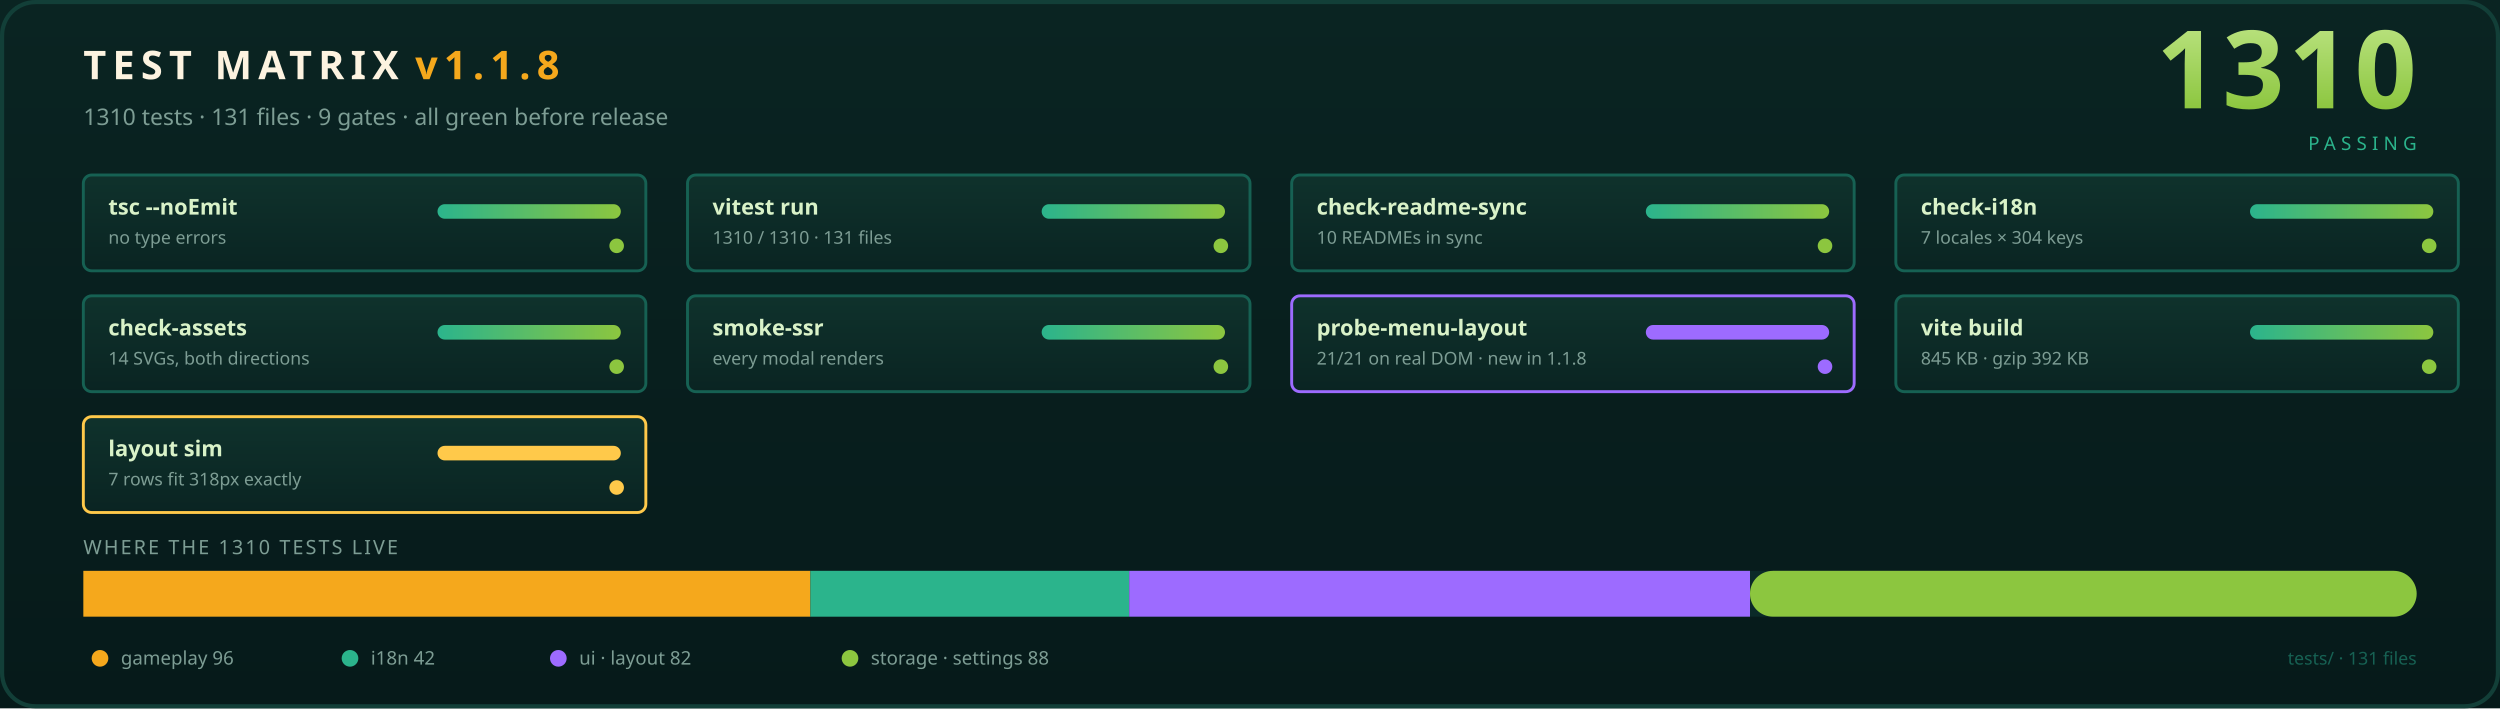
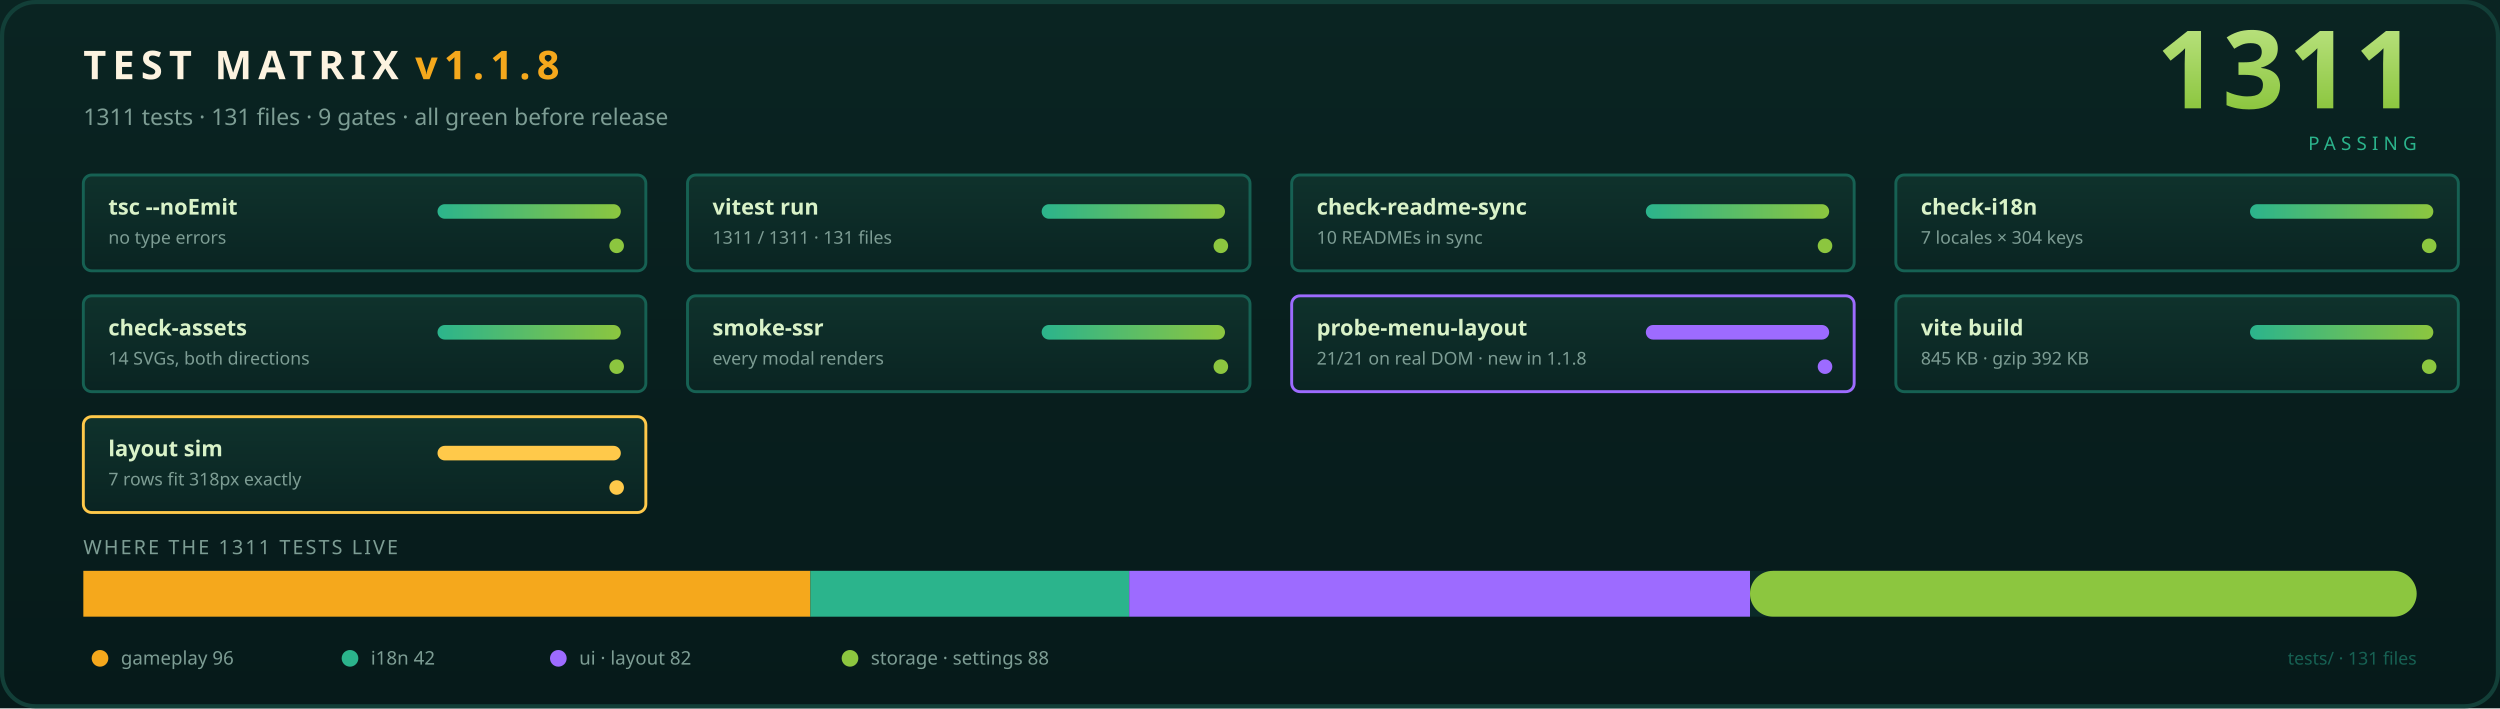
- <svg xmlns="http://www.w3.org/2000/svg" viewBox="0 0 1200 340" role="img" aria-label="Ma trận kiểm thử Lọ Chéo v1.1.8 — 1310 test trên 131 file, 9 cổng kiểm tra, phân bố theo nhóm (hoạt họa SMIL)">
+ <svg xmlns="http://www.w3.org/2000/svg" viewBox="0 0 1200 340" role="img" aria-label="Ma trận kiểm thử Lọ Chéo v1.1.8 — 1311 test trên 131 file, 9 cổng kiểm tra, phân bố theo nhóm (hoạt họa SMIL)">
  <defs>
    <filter id="tm-glow" x="-40%" y="-40%" width="180%" height="180%">
      <feGaussianBlur stdDeviation="4" result="b" />
      <feMerge>
        <feMergeNode in="b" />
        <feMergeNode in="SourceGraphic" />
      </feMerge>
    </filter>
    <linearGradient id="tmBg" x1="0" y1="0" x2="0" y2="1">
      <stop offset="0" stop-color="#0a2422" />
      <stop offset="1" stop-color="#061a1a" />
    </linearGradient>
    <linearGradient id="tmCard" x1="0" y1="0" x2="0" y2="1">
      <stop offset="0" stop-color="#0f322c" />
      <stop offset="1" stop-color="#0a2422" />
    </linearGradient>
    <linearGradient id="tmBar" x1="0" y1="0" x2="1" y2="0">
      <stop offset="0" stop-color="#2bb48c" />
      <stop offset="1" stop-color="#8cc63f" />
    </linearGradient>
    <linearGradient id="tmBig" x1="0" y1="0" x2="0" y2="1">
      <stop offset="0" stop-color="#b6e07a" />
      <stop offset="1" stop-color="#8cc63f" />
    </linearGradient>
  </defs>
  <rect width="1200" height="340" fill="url(#tmBg)" />
  <rect x="1" y="1" width="1198" height="338" rx="16" fill="none" stroke="#123f38" stroke-width="2" />
  <text x="40" y="38" font-family="'Arial Black','Bungee',sans-serif" font-weight="900" font-size="19" letter-spacing="3" fill="#fdf3e0">TEST MATRIX <tspan fill="#f5a81c">v1.1.8</tspan>
  </text>
-   <text x="40" y="60" font-family="system-ui,sans-serif" font-size="11" fill="#7d9d94">1310 tests · 131 files · 9 gates · all green before release</text>
-   <text x="1160" y="52" text-anchor="end" font-family="'Arial Black','Bungee',sans-serif" font-weight="900" font-size="52" fill="url(#tmBig)" letter-spacing="2">1310</text>
+   <text x="40" y="60" font-family="system-ui,sans-serif" font-size="11" fill="#7d9d94">1311 tests · 131 files · 9 gates · all green before release</text>
+   <text x="1160" y="52" text-anchor="end" font-family="'Arial Black','Bungee',sans-serif" font-weight="900" font-size="52" fill="url(#tmBig)" letter-spacing="2">1311</text>
  <text x="1160" y="72" text-anchor="end" font-family="system-ui,sans-serif" font-size="9" letter-spacing="2.5" fill="#2bb48c">PASSING</text>
  <g font-family="system-ui,sans-serif">
    <g transform="translate(40,84)">
      <rect width="270" height="46" rx="4" fill="url(#tmCard)" stroke="#166153" stroke-width="1.4" />
      <text x="12" y="19" font-size="10.5" fill="#d9f2c8" font-weight="700">tsc --noEmit</text>
      <text x="12" y="33" font-size="8.5" fill="#7d9d94">no type errors</text>
      <rect x="170" y="14" width="88" height="7" rx="3.5" fill="#0b2a28" />
      <rect x="170" y="14" width="88" height="7" rx="3.5" fill="url(#tmBar)">
        <animate attributeName="opacity" values="0.6;1;1;0.6" dur="9s" repeatCount="indefinite" />
      </rect>
      <circle cx="256" cy="34" r="3.5" fill="#8cc63f">
        <animate attributeName="opacity" values="1;0.3;1" dur="2.4s" repeatCount="indefinite" />
      </circle>
    </g>
    <g transform="translate(330,84)">
      <rect width="270" height="46" rx="4" fill="url(#tmCard)" stroke="#166153" stroke-width="1.4" />
      <text x="12" y="19" font-size="10.5" fill="#d9f2c8" font-weight="700">vitest run</text>
-       <text x="12" y="33" font-size="8.5" fill="#7d9d94">1310 / 1310 · 131 files</text>
+       <text x="12" y="33" font-size="8.5" fill="#7d9d94">1311 / 1311 · 131 files</text>
      <rect x="170" y="14" width="88" height="7" rx="3.5" fill="#0b2a28" />
      <rect x="170" y="14" width="88" height="7" rx="3.5" fill="url(#tmBar)">
        <animate attributeName="opacity" values="0.6;1;1;0.6" dur="9s" begin="0.6s" repeatCount="indefinite" />
      </rect>
      <circle cx="256" cy="34" r="3.5" fill="#8cc63f">
        <animate attributeName="opacity" values="1;0.3;1" dur="2.4s" begin="0.3s" repeatCount="indefinite" />
      </circle>
    </g>
    <g transform="translate(620,84)">
      <rect width="270" height="46" rx="4" fill="url(#tmCard)" stroke="#166153" stroke-width="1.4" />
      <text x="12" y="19" font-size="10.5" fill="#d9f2c8" font-weight="700">check-readme-sync</text>
      <text x="12" y="33" font-size="8.5" fill="#7d9d94">10 READMEs in sync</text>
      <rect x="170" y="14" width="88" height="7" rx="3.5" fill="#0b2a28" />
      <rect x="170" y="14" width="88" height="7" rx="3.5" fill="url(#tmBar)">
        <animate attributeName="opacity" values="0.6;1;1;0.6" dur="9s" begin="1.2s" repeatCount="indefinite" />
      </rect>
      <circle cx="256" cy="34" r="3.5" fill="#8cc63f">
        <animate attributeName="opacity" values="1;0.3;1" dur="2.4s" begin="0.6s" repeatCount="indefinite" />
      </circle>
    </g>
    <g transform="translate(910,84)">
      <rect width="270" height="46" rx="4" fill="url(#tmCard)" stroke="#166153" stroke-width="1.4" />
      <text x="12" y="19" font-size="10.5" fill="#d9f2c8" font-weight="700">check-i18n</text>
      <text x="12" y="33" font-size="8.5" fill="#7d9d94">7 locales × 304 keys</text>
      <rect x="170" y="14" width="88" height="7" rx="3.5" fill="#0b2a28" />
      <rect x="170" y="14" width="88" height="7" rx="3.5" fill="url(#tmBar)">
        <animate attributeName="opacity" values="0.6;1;1;0.6" dur="9s" begin="1.8s" repeatCount="indefinite" />
      </rect>
      <circle cx="256" cy="34" r="3.5" fill="#8cc63f">
        <animate attributeName="opacity" values="1;0.3;1" dur="2.4s" begin="0.9s" repeatCount="indefinite" />
      </circle>
    </g>
    <g transform="translate(40,142)">
      <rect width="270" height="46" rx="4" fill="url(#tmCard)" stroke="#166153" stroke-width="1.4" />
      <text x="12" y="19" font-size="10.5" fill="#d9f2c8" font-weight="700">check-assets</text>
      <text x="12" y="33" font-size="8.5" fill="#7d9d94">14 SVGs, both directions</text>
      <rect x="170" y="14" width="88" height="7" rx="3.5" fill="#0b2a28" />
      <rect x="170" y="14" width="88" height="7" rx="3.5" fill="url(#tmBar)">
        <animate attributeName="opacity" values="0.6;1;1;0.6" dur="9s" begin="2.4s" repeatCount="indefinite" />
      </rect>
      <circle cx="256" cy="34" r="3.5" fill="#8cc63f">
        <animate attributeName="opacity" values="1;0.3;1" dur="2.4s" begin="1.2s" repeatCount="indefinite" />
      </circle>
    </g>
    <g transform="translate(330,142)">
      <rect width="270" height="46" rx="4" fill="url(#tmCard)" stroke="#166153" stroke-width="1.4" />
      <text x="12" y="19" font-size="10.5" fill="#d9f2c8" font-weight="700">smoke-ssr</text>
      <text x="12" y="33" font-size="8.5" fill="#7d9d94">every modal renders</text>
      <rect x="170" y="14" width="88" height="7" rx="3.5" fill="#0b2a28" />
      <rect x="170" y="14" width="88" height="7" rx="3.5" fill="url(#tmBar)">
        <animate attributeName="opacity" values="0.6;1;1;0.6" dur="9s" begin="3s" repeatCount="indefinite" />
      </rect>
      <circle cx="256" cy="34" r="3.5" fill="#8cc63f">
        <animate attributeName="opacity" values="1;0.3;1" dur="2.4s" begin="1.5s" repeatCount="indefinite" />
      </circle>
    </g>
    <g transform="translate(620,142)">
      <rect width="270" height="46" rx="4" fill="url(#tmCard)" stroke="#9d6bff" stroke-width="1.4" />
      <text x="12" y="19" font-size="10.5" fill="#d9f2c8" font-weight="700">probe-menu-layout</text>
      <text x="12" y="33" font-size="8.5" fill="#7d9d94">21/21 on real DOM · new in 1.1.8</text>
      <rect x="170" y="14" width="88" height="7" rx="3.5" fill="#0b2a28" />
      <rect x="170" y="14" width="88" height="7" rx="3.5" fill="#9d6bff" />
      <circle cx="256" cy="34" r="3.5" fill="#9d6bff">
        <animate attributeName="opacity" values="1;0.3;1" dur="2.4s" begin="1.8s" repeatCount="indefinite" />
      </circle>
    </g>
    <g transform="translate(910,142)">
      <rect width="270" height="46" rx="4" fill="url(#tmCard)" stroke="#166153" stroke-width="1.4" />
      <text x="12" y="19" font-size="10.5" fill="#d9f2c8" font-weight="700">vite build</text>
      <text x="12" y="33" font-size="8.5" fill="#7d9d94">845 KB · gzip 392 KB</text>
      <rect x="170" y="14" width="88" height="7" rx="3.5" fill="#0b2a28" />
      <rect x="170" y="14" width="88" height="7" rx="3.5" fill="url(#tmBar)">
        <animate attributeName="opacity" values="0.6;1;1;0.6" dur="9s" begin="4.2s" repeatCount="indefinite" />
      </rect>
      <circle cx="256" cy="34" r="3.5" fill="#8cc63f">
        <animate attributeName="opacity" values="1;0.3;1" dur="2.4s" begin="2.1s" repeatCount="indefinite" />
      </circle>
    </g>
    <g transform="translate(40,200)">
      <rect width="270" height="46" rx="4" fill="url(#tmCard)" stroke="#ffc94a" stroke-width="1.4" />
      <text x="12" y="19" font-size="10.5" fill="#d9f2c8" font-weight="700">layout sim</text>
      <text x="12" y="33" font-size="8.5" fill="#7d9d94">7 rows fit 318px exactly</text>
      <rect x="170" y="14" width="88" height="7" rx="3.5" fill="#0b2a28" />
      <rect x="170" y="14" width="88" height="7" rx="3.5" fill="#ffc94a" />
      <circle cx="256" cy="34" r="3.5" fill="#ffc94a">
        <animate attributeName="opacity" values="1;0.3;1" dur="2.4s" begin="2.4s" repeatCount="indefinite" />
      </circle>
    </g>
  </g>
-   <text x="40" y="266" font-family="system-ui,sans-serif" font-size="9.5" letter-spacing="1" fill="#7d9d94">WHERE THE 1310 TESTS LIVE</text>
+   <text x="40" y="266" font-family="system-ui,sans-serif" font-size="9.5" letter-spacing="1" fill="#7d9d94">WHERE THE 1311 TESTS LIVE</text>
  <g transform="translate(40,274)">
    <rect width="1120" height="22" rx="11" fill="#0b2a28" />
    <rect x="0" y="0" width="349" height="22" fill="#f5a81c">
      <animate attributeName="opacity" values="0.55;1;1;0.55" dur="9s" begin="0s" repeatCount="indefinite" />
    </rect>
    <rect x="349" y="0" width="153" height="22" fill="#2bb48c">
      <animate attributeName="opacity" values="0.55;1;1;0.55" dur="9s" begin="0.8s" repeatCount="indefinite" />
    </rect>
    <rect x="502" y="0" width="298" height="22" fill="#9d6bff">
      <animate attributeName="opacity" values="0.55;1;1;0.55" dur="9s" begin="1.6s" repeatCount="indefinite" />
    </rect>
    <rect x="800" y="0" width="320" height="22" rx="11" fill="#8cc63f">
      <animate attributeName="opacity" values="0.55;1;1;0.55" dur="9s" begin="2.4s" repeatCount="indefinite" />
    </rect>
  </g>
  <g font-family="system-ui,sans-serif" font-size="9" fill="#7d9d94">
    <circle cx="48" cy="316" r="4" fill="#f5a81c" />
    <text x="58" y="319">gameplay 96</text>
    <circle cx="168" cy="316" r="4" fill="#2bb48c" />
    <text x="178" y="319">i18n 42</text>
    <circle cx="268" cy="316" r="4" fill="#9d6bff" />
    <text x="278" y="319">ui · layout 82</text>
    <circle cx="408" cy="316" r="4" fill="#8cc63f" />
    <text x="418" y="319">storage · settings 88</text>
  </g>
  <text x="1160" y="319" text-anchor="end" font-family="system-ui,sans-serif" font-size="8.5" fill="#166153">tests/ · 131 files</text>
</svg>
